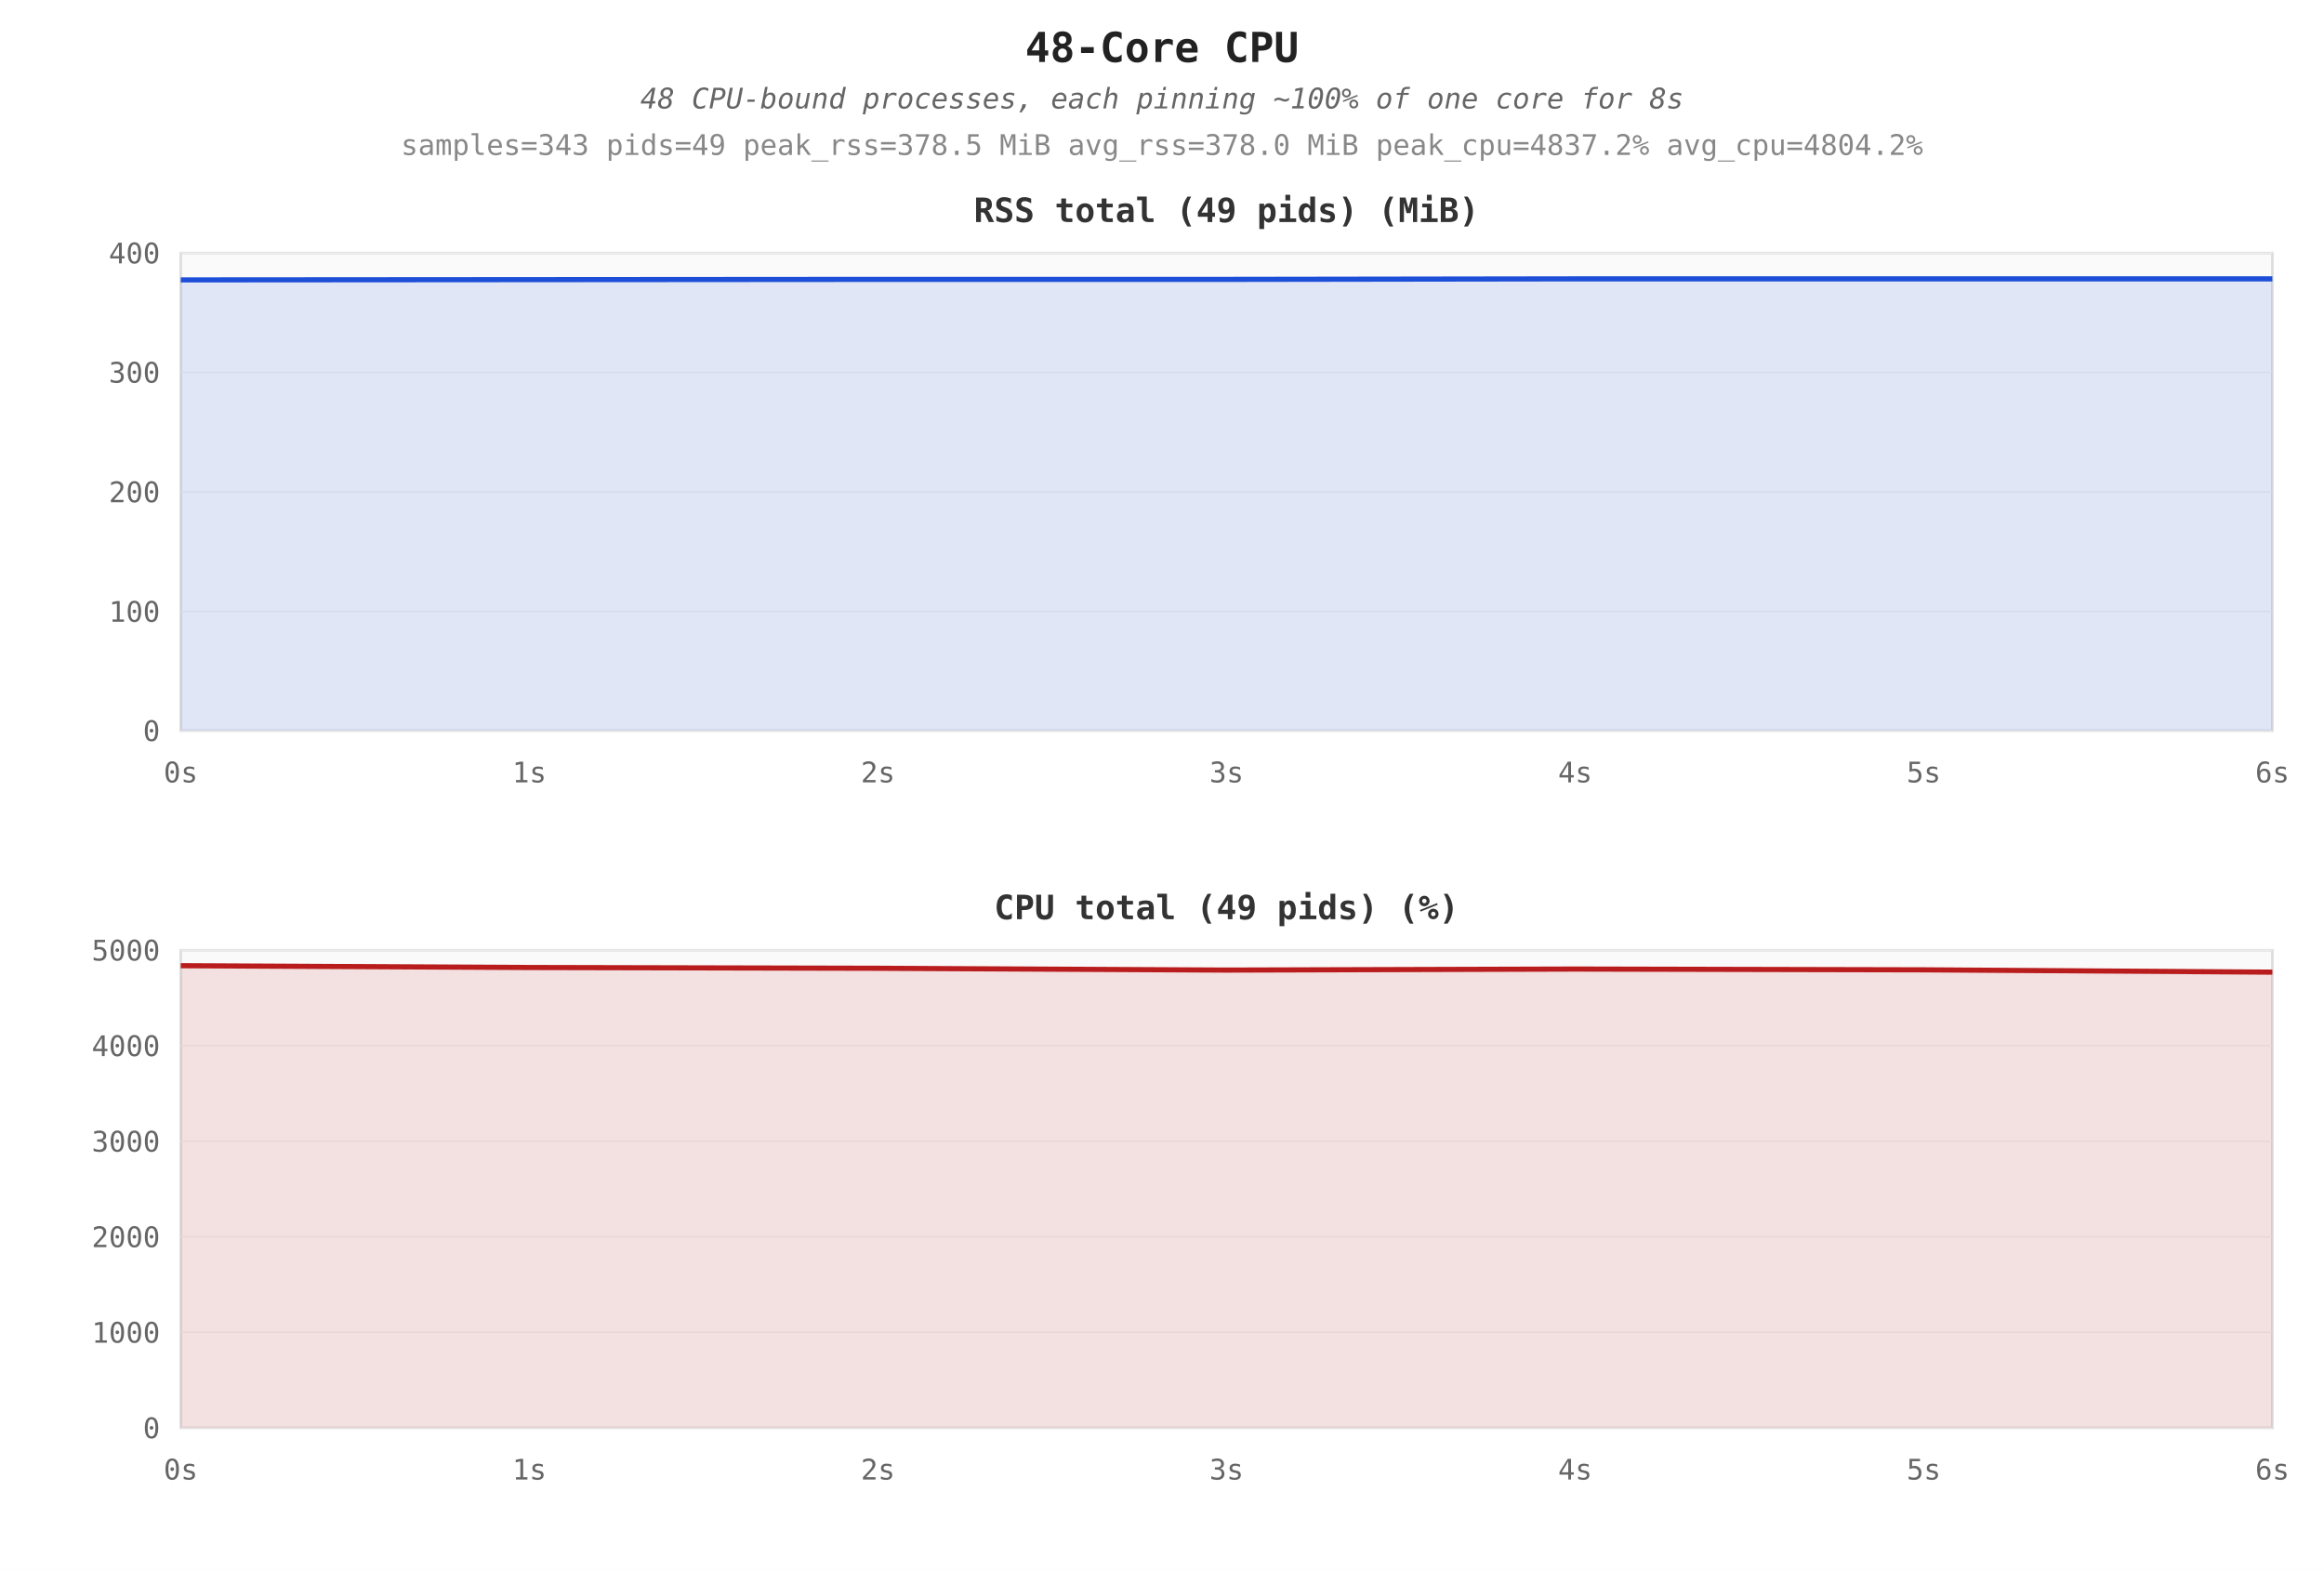
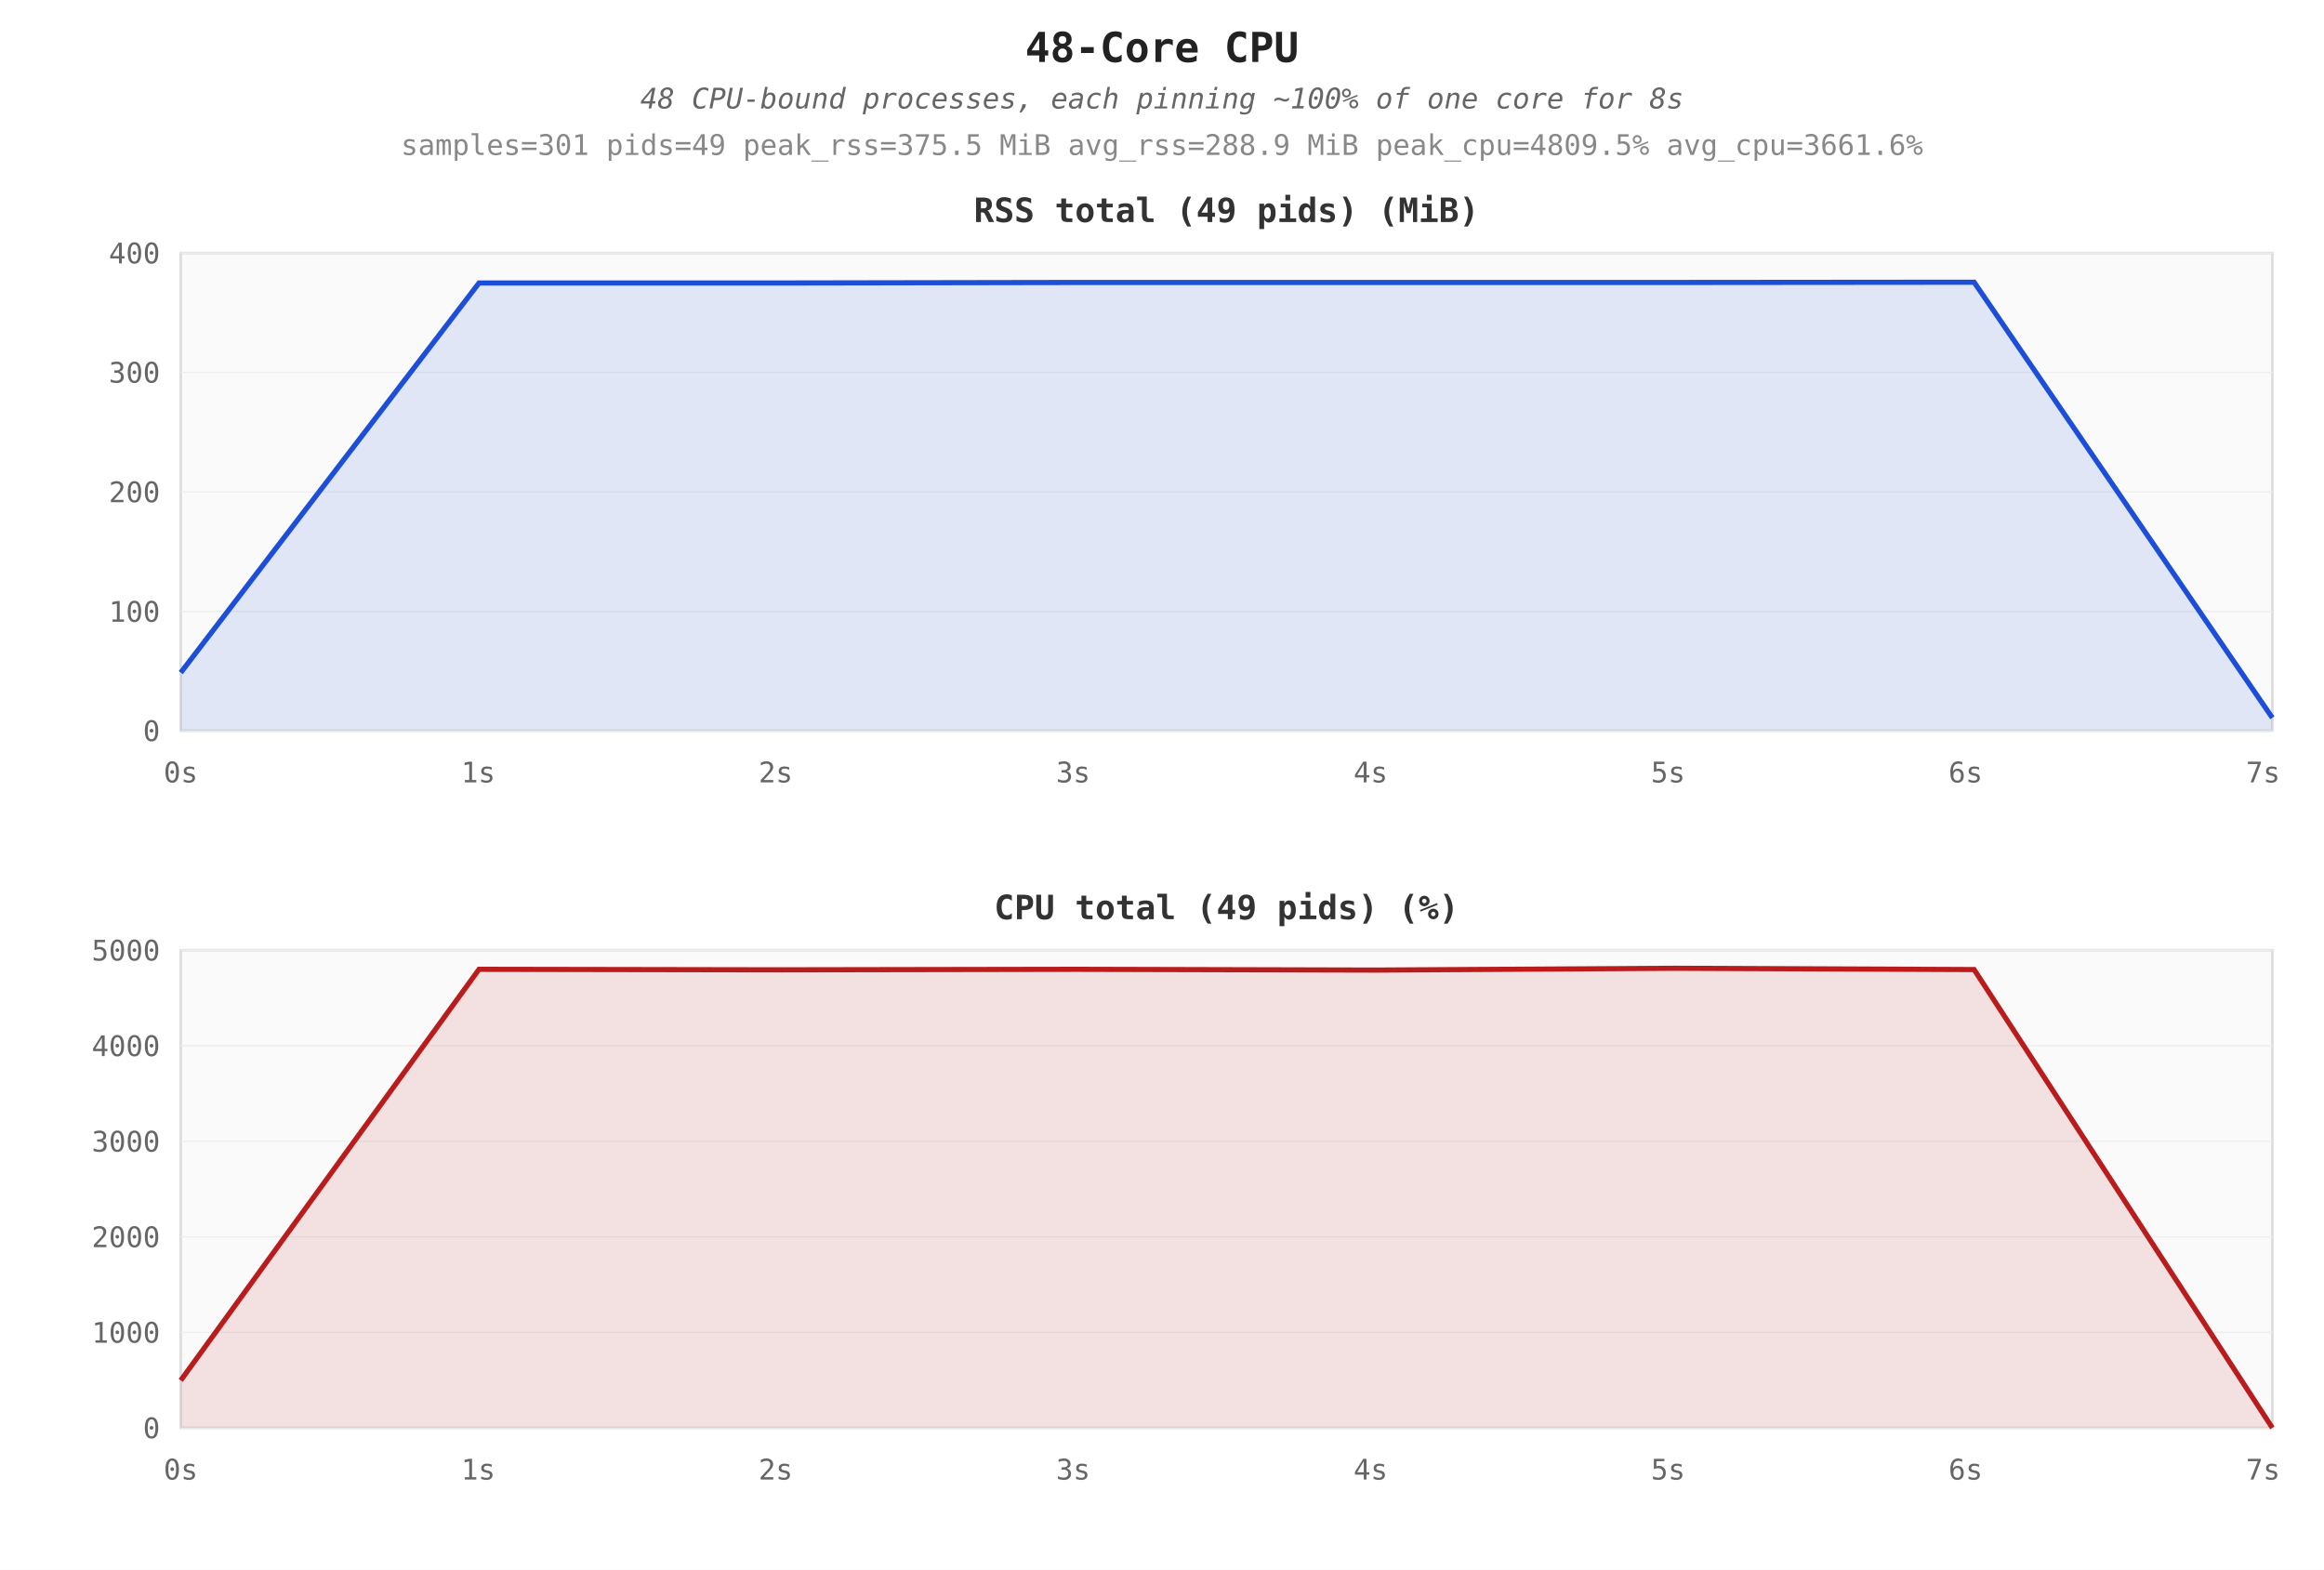
<svg xmlns="http://www.w3.org/2000/svg" width="900" height="608" font-family="monospace">
  <rect width="900" height="608" fill="white" />
  <text x="450.0" y="24" text-anchor="middle" font-size="16" font-weight="bold" fill="#222">48-Core CPU</text>
  <text x="450.0" y="42" text-anchor="middle" font-size="11" fill="#666" font-style="italic">48 CPU-bound processes, each pinning ~100% of one core for 8s</text>
-   <text x="450.0" y="60" text-anchor="middle" font-size="11" fill="#888">samples=343  pids=49  peak_rss=378.5 MiB  avg_rss=378.0 MiB  peak_cpu=4837.2%  avg_cpu=4804.2%</text>
+   <text x="450.0" y="60" text-anchor="middle" font-size="11" fill="#888">samples=301  pids=49  peak_rss=375.5 MiB  avg_rss=288.9 MiB  peak_cpu=4809.5%  avg_cpu=3661.6%</text>
  <rect x="70" y="98" width="810" height="185" fill="#fafafa" stroke="#ddd" />
  <line x1="70" y1="283.0" x2="880" y2="283.0" stroke="#eee" stroke-width="0.5" />
  <text x="62" y="287.0" text-anchor="end" font-size="11" fill="#666">0</text>
  <line x1="70" y1="236.8" x2="880" y2="236.8" stroke="#eee" stroke-width="0.5" />
  <text x="62" y="240.8" text-anchor="end" font-size="11" fill="#666">100</text>
  <line x1="70" y1="190.5" x2="880" y2="190.5" stroke="#eee" stroke-width="0.5" />
  <text x="62" y="194.5" text-anchor="end" font-size="11" fill="#666">200</text>
  <line x1="70" y1="144.2" x2="880" y2="144.2" stroke="#eee" stroke-width="0.5" />
  <text x="62" y="148.2" text-anchor="end" font-size="11" fill="#666">300</text>
  <line x1="70" y1="98.0" x2="880" y2="98.0" stroke="#eee" stroke-width="0.5" />
  <text x="62" y="102.0" text-anchor="end" font-size="11" fill="#666">400</text>
  <text x="70.0" y="303" text-anchor="middle" font-size="11" fill="#666">0s</text>
-   <text x="205.0" y="303" text-anchor="middle" font-size="11" fill="#666">1s</text>
-   <text x="340.0" y="303" text-anchor="middle" font-size="11" fill="#666">2s</text>
-   <text x="475.0" y="303" text-anchor="middle" font-size="11" fill="#666">3s</text>
-   <text x="610.0" y="303" text-anchor="middle" font-size="11" fill="#666">4s</text>
-   <text x="745.0" y="303" text-anchor="middle" font-size="11" fill="#666">5s</text>
-   <text x="880.0" y="303" text-anchor="middle" font-size="11" fill="#666">6s</text>
-   <polygon points="70.0,283.0 70.0,108.4 205.0,108.3 340.0,108.2 475.0,108.2 610.0,108.0 745.0,108.0 880.0,108.0 880.0,283.0" fill="#1d4ed8" opacity="0.12" />
-   <polyline points="70.0,108.4 205.0,108.3 340.0,108.2 475.0,108.2 610.0,108.0 745.0,108.0 880.0,108.0" fill="none" stroke="#1d4ed8" stroke-width="2.0" />
+   <text x="185.2" y="303" text-anchor="middle" font-size="11" fill="#666">1s</text>
+   <text x="300.4" y="303" text-anchor="middle" font-size="11" fill="#666">2s</text>
+   <text x="415.6" y="303" text-anchor="middle" font-size="11" fill="#666">3s</text>
+   <text x="530.8" y="303" text-anchor="middle" font-size="11" fill="#666">4s</text>
+   <text x="646.0" y="303" text-anchor="middle" font-size="11" fill="#666">5s</text>
+   <text x="761.2" y="303" text-anchor="middle" font-size="11" fill="#666">6s</text>
+   <text x="876.4" y="303" text-anchor="middle" font-size="11" fill="#666">7s</text>
+   <polygon points="70.0,283.0 70.0,260.5 185.5,109.6 301.3,109.6 417.1,109.4 532.8,109.4 648.7,109.4 764.5,109.3 880.0,278.0 880.0,283.0" fill="#1d4ed8" opacity="0.12" />
+   <polyline points="70.0,260.5 185.5,109.6 301.3,109.6 417.1,109.4 532.8,109.4 648.7,109.4 764.5,109.3 880.0,278.0" fill="none" stroke="#1d4ed8" stroke-width="2.0" />
  <text x="475.0" y="86" text-anchor="middle" font-size="13" font-weight="bold" fill="#333">RSS total (49 pids) (MiB)</text>
  <rect x="70" y="368" width="810" height="185" fill="#fafafa" stroke="#ddd" />
  <line x1="70" y1="553.0" x2="880" y2="553.0" stroke="#eee" stroke-width="0.5" />
  <text x="62" y="557.0" text-anchor="end" font-size="11" fill="#666">0</text>
  <line x1="70" y1="516.0" x2="880" y2="516.0" stroke="#eee" stroke-width="0.5" />
  <text x="62" y="520.0" text-anchor="end" font-size="11" fill="#666">1000</text>
  <line x1="70" y1="479.0" x2="880" y2="479.0" stroke="#eee" stroke-width="0.5" />
  <text x="62" y="483.0" text-anchor="end" font-size="11" fill="#666">2000</text>
  <line x1="70" y1="442.0" x2="880" y2="442.0" stroke="#eee" stroke-width="0.5" />
  <text x="62" y="446.0" text-anchor="end" font-size="11" fill="#666">3000</text>
  <line x1="70" y1="405.0" x2="880" y2="405.0" stroke="#eee" stroke-width="0.5" />
  <text x="62" y="409.0" text-anchor="end" font-size="11" fill="#666">4000</text>
  <line x1="70" y1="368.0" x2="880" y2="368.0" stroke="#eee" stroke-width="0.5" />
  <text x="62" y="372.0" text-anchor="end" font-size="11" fill="#666">5000</text>
  <text x="70.0" y="573" text-anchor="middle" font-size="11" fill="#666">0s</text>
-   <text x="205.0" y="573" text-anchor="middle" font-size="11" fill="#666">1s</text>
-   <text x="340.0" y="573" text-anchor="middle" font-size="11" fill="#666">2s</text>
-   <text x="475.0" y="573" text-anchor="middle" font-size="11" fill="#666">3s</text>
-   <text x="610.0" y="573" text-anchor="middle" font-size="11" fill="#666">4s</text>
-   <text x="745.0" y="573" text-anchor="middle" font-size="11" fill="#666">5s</text>
-   <text x="880.0" y="573" text-anchor="middle" font-size="11" fill="#666">6s</text>
-   <polygon points="70.0,553.0 70.0,374.0 205.0,374.7 340.0,375.0 475.0,375.7 610.0,375.3 745.0,375.6 880.0,376.5 880.0,553.0" fill="#b91c1c" opacity="0.12" />
-   <polyline points="70.0,374.0 205.0,374.7 340.0,375.0 475.0,375.7 610.0,375.3 745.0,375.6 880.0,376.5" fill="none" stroke="#b91c1c" stroke-width="2.0" />
+   <text x="185.2" y="573" text-anchor="middle" font-size="11" fill="#666">1s</text>
+   <text x="300.4" y="573" text-anchor="middle" font-size="11" fill="#666">2s</text>
+   <text x="415.6" y="573" text-anchor="middle" font-size="11" fill="#666">3s</text>
+   <text x="530.8" y="573" text-anchor="middle" font-size="11" fill="#666">4s</text>
+   <text x="646.0" y="573" text-anchor="middle" font-size="11" fill="#666">5s</text>
+   <text x="761.2" y="573" text-anchor="middle" font-size="11" fill="#666">6s</text>
+   <text x="876.4" y="573" text-anchor="middle" font-size="11" fill="#666">7s</text>
+   <polygon points="70.0,553.0 70.0,534.6 185.5,375.4 301.3,375.6 417.1,375.4 532.8,375.7 648.7,375.0 764.5,375.5 880.0,553.0 880.0,553.0" fill="#b91c1c" opacity="0.12" />
+   <polyline points="70.0,534.6 185.5,375.4 301.3,375.6 417.1,375.4 532.8,375.7 648.7,375.0 764.5,375.5 880.0,553.0" fill="none" stroke="#b91c1c" stroke-width="2.0" />
  <text x="475.0" y="356" text-anchor="middle" font-size="13" font-weight="bold" fill="#333">CPU total (49 pids) (%)</text>
</svg>
